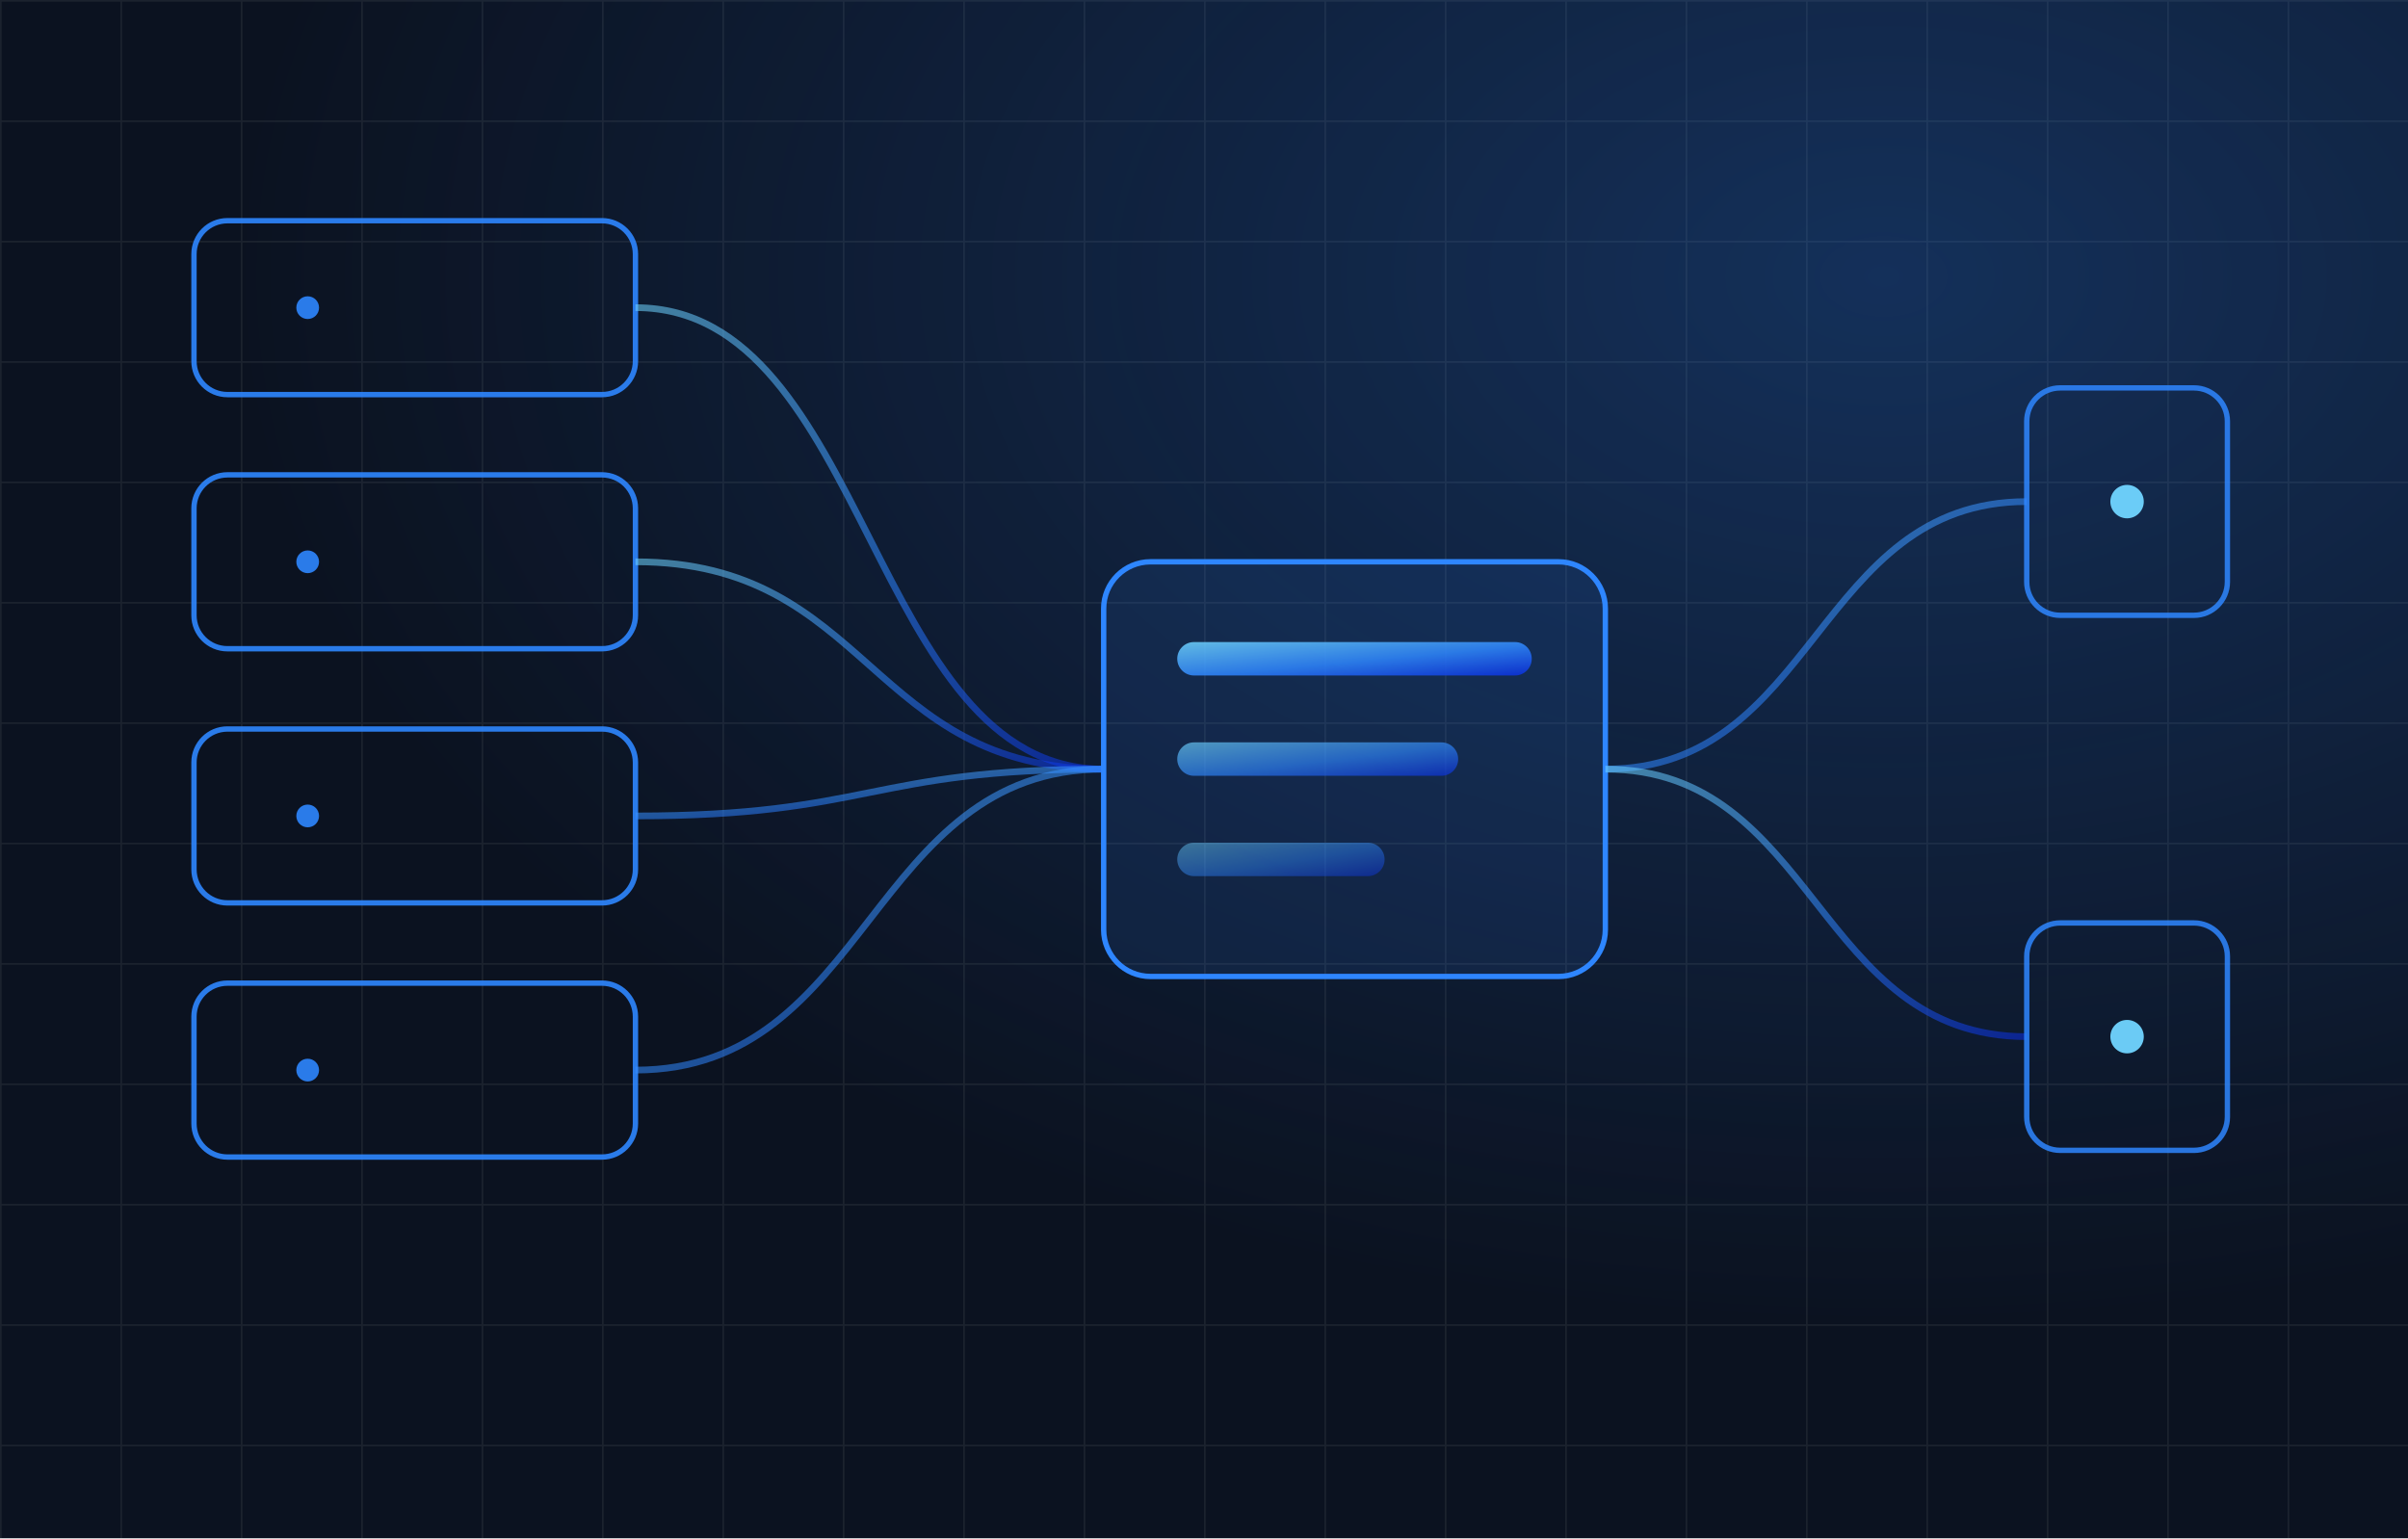
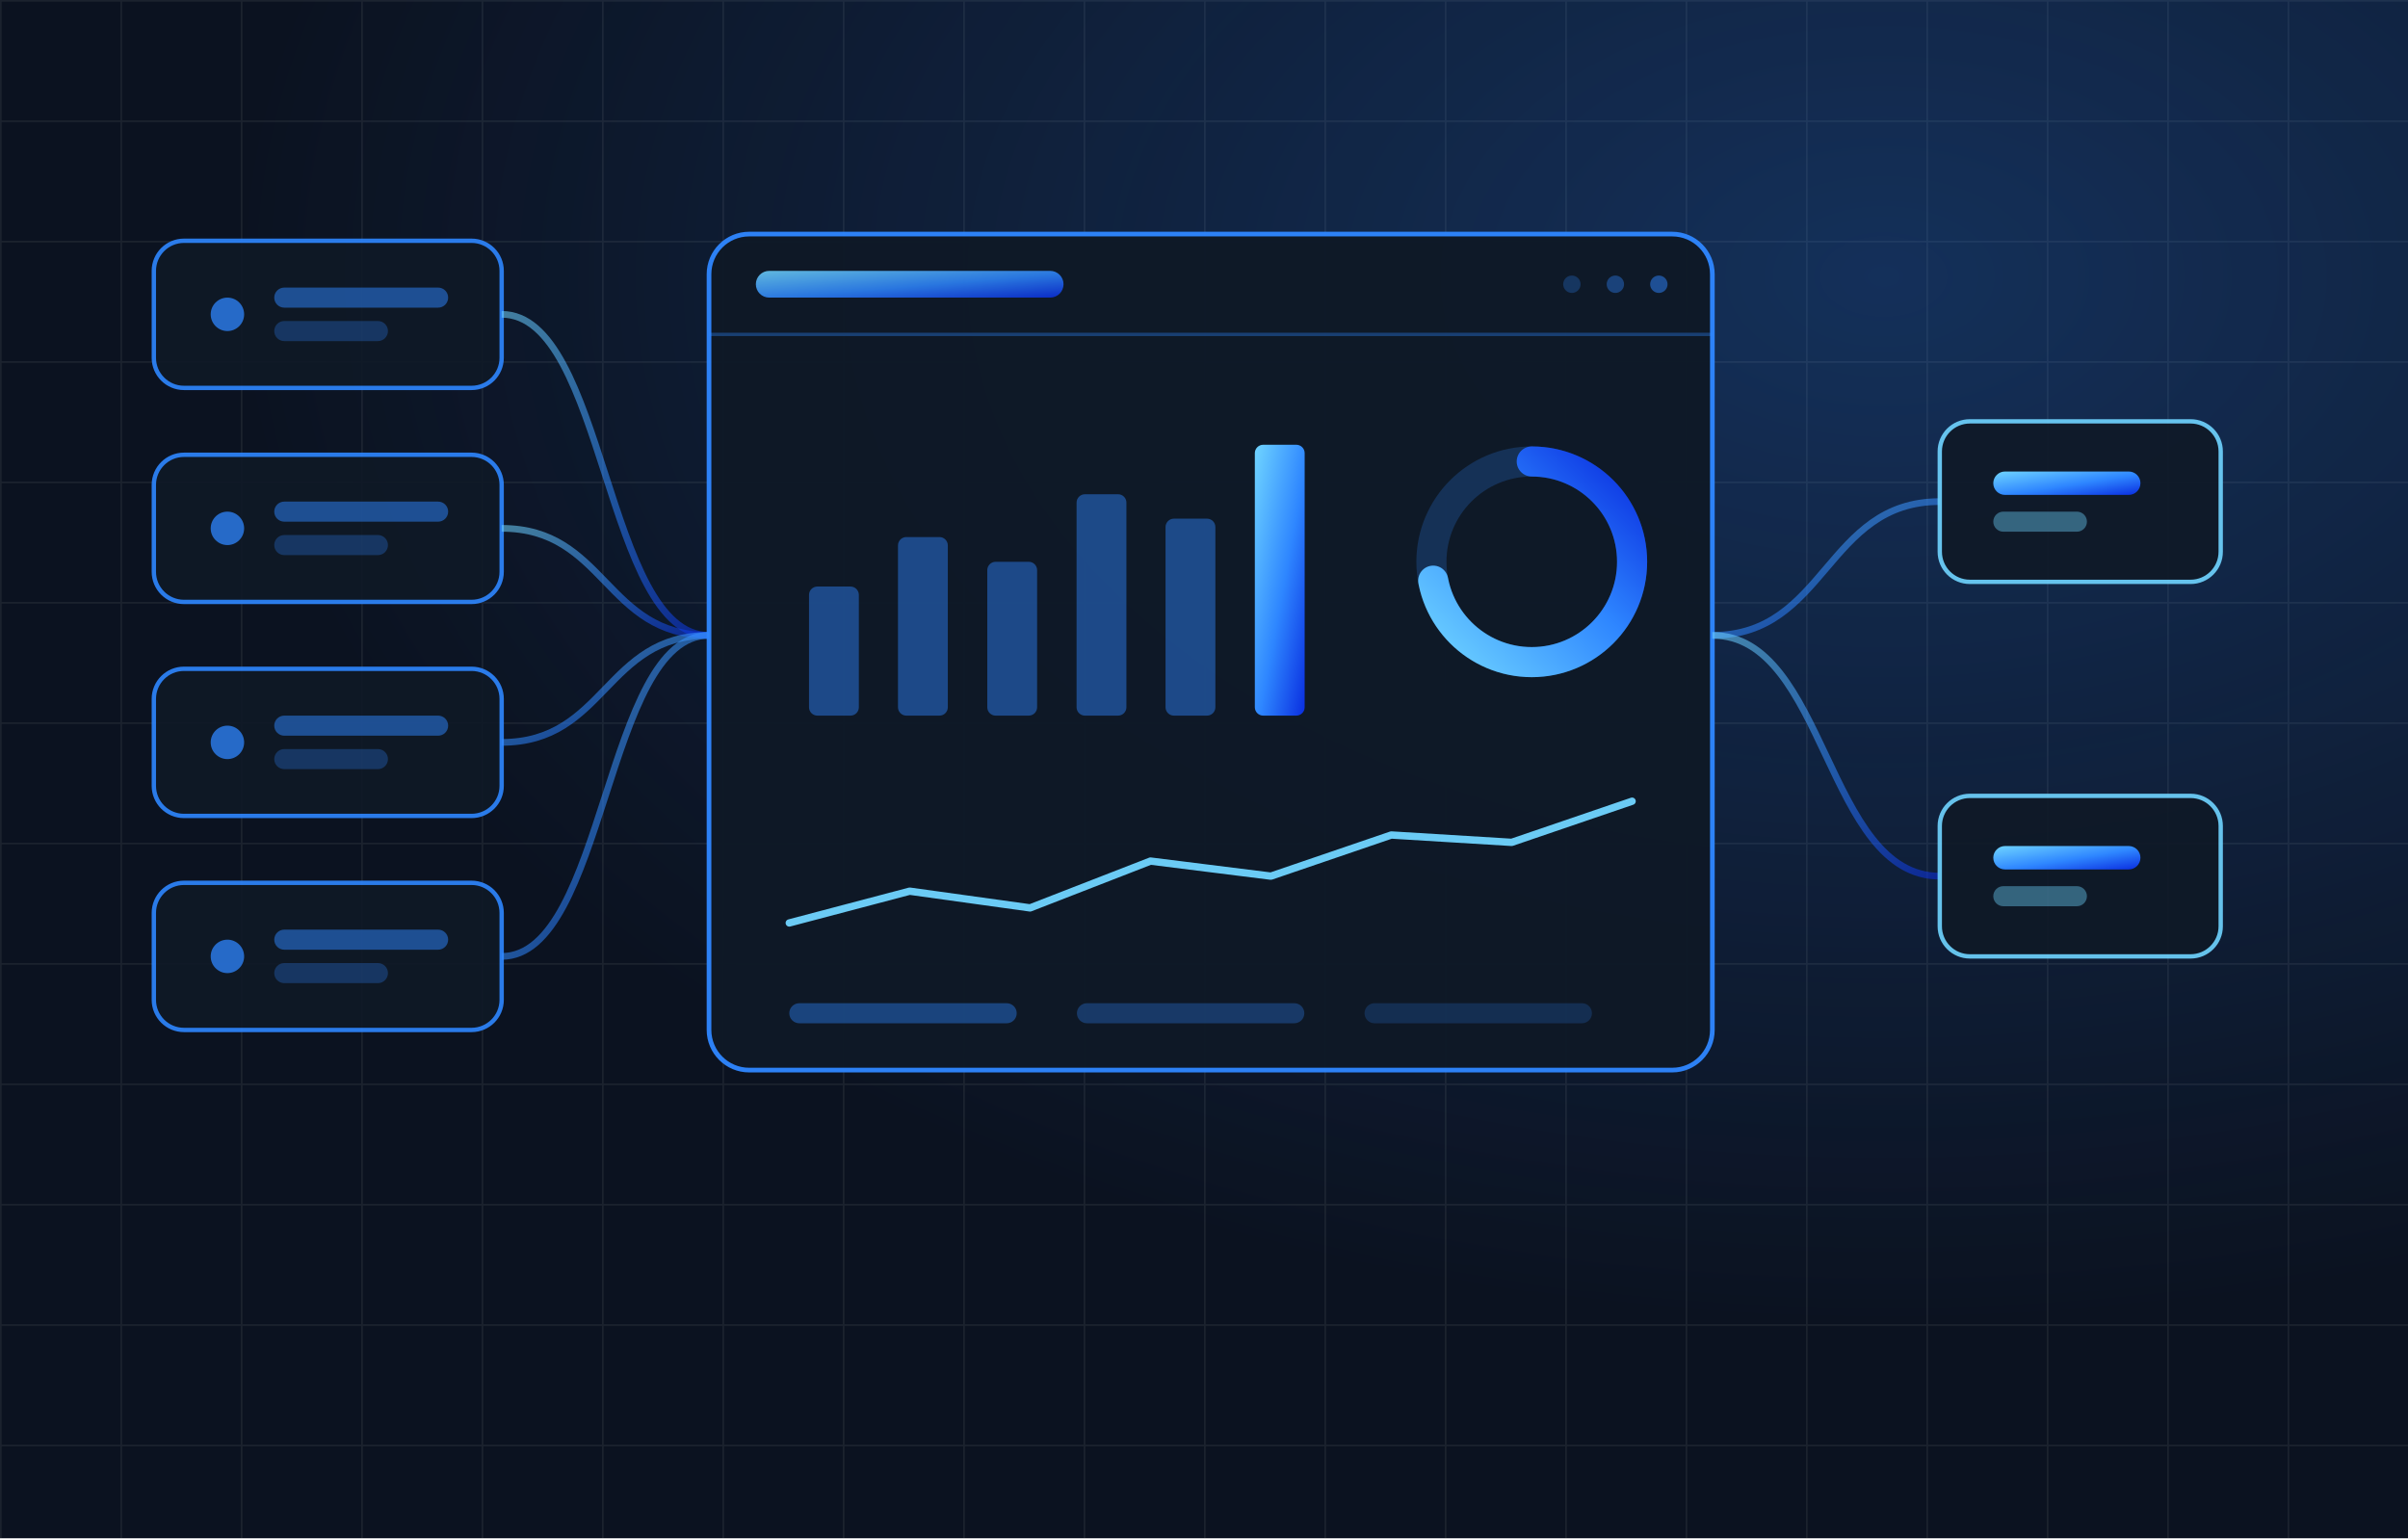
<svg xmlns="http://www.w3.org/2000/svg" viewBox="0 0 720 460" role="img" aria-label="Canais de venda separados convergindo em uma plataforma de dados única">
  <defs>
    <linearGradient id="g" x1="0" y1="0" x2="1" y2="1">
      <stop offset="0" stop-color="#6FD4FF" />
      <stop offset="0.55" stop-color="#2E86FF" />
      <stop offset="1" stop-color="#0A2EE0" />
    </linearGradient>
    <radialGradient id="brilho" cx="78%" cy="18%" r="68%">
      <stop offset="0" stop-color="#2E86FF" stop-opacity="0.26" />
      <stop offset="1" stop-color="#2E86FF" stop-opacity="0" />
    </radialGradient>
    <pattern id="grade" width="36" height="36" patternUnits="userSpaceOnUse">
      <path d="M36 0H0v36" fill="none" stroke="rgba(244,243,239,0.07)" stroke-width="1" />
    </pattern>
  </defs>
  <rect width="720" height="460" fill="#0B1220" />
  <rect width="720" height="460" fill="url(#grade)" />
  <rect width="720" height="460" fill="url(#brilho)" />
-   <rect x="58" y="66" width="132" height="52" rx="10" fill="none" stroke="#2E86FF" stroke-width="1.6" opacity="0.9" />
-   <circle cx="92" cy="92" r="3.4" fill="#2E86FF" opacity="0.9" />
-   <path d="M190 92 C260.0 92, 260.0 230, 330 230" stroke="url(#g)" stroke-width="2" fill="none" opacity="0.55" />
-   <rect x="58" y="142" width="132" height="52" rx="10" fill="none" stroke="#2E86FF" stroke-width="1.6" opacity="0.9" />
-   <circle cx="92" cy="168" r="3.4" fill="#2E86FF" opacity="0.9" />
-   <path d="M190 168 C260.0 168, 260.0 230, 330 230" stroke="url(#g)" stroke-width="2" fill="none" opacity="0.55" />
-   <rect x="58" y="218" width="132" height="52" rx="10" fill="none" stroke="#2E86FF" stroke-width="1.6" opacity="0.9" />
-   <circle cx="92" cy="244" r="3.4" fill="#2E86FF" opacity="0.9" />
-   <path d="M190 244 C260.0 244, 260.0 230, 330 230" stroke="url(#g)" stroke-width="2" fill="none" opacity="0.55" />
-   <rect x="58" y="294" width="132" height="52" rx="10" fill="none" stroke="#2E86FF" stroke-width="1.6" opacity="0.9" />
-   <circle cx="92" cy="320" r="3.4" fill="#2E86FF" opacity="0.9" />
-   <path d="M190 320 C260.0 320, 260.0 230, 330 230" stroke="url(#g)" stroke-width="2" fill="none" opacity="0.55" />
-   <rect x="330" y="168" width="150" height="124" rx="14" fill="none" stroke="#2E86FF" stroke-width="1.6" opacity="1.0" />
-   <rect x="330" y="168" width="150" height="124" rx="14" fill="#2E86FF" opacity="0.1" />
-   <rect x="352" y="192" width="106" height="10" rx="5" fill="url(#g)" opacity="0.85" />
-   <rect x="352" y="222" width="84" height="10" rx="5" fill="url(#g)" opacity="0.65" />
-   <rect x="352" y="252" width="62" height="10" rx="5" fill="url(#g)" opacity="0.45" />
-   <path d="M480 230 C543.0 230, 543.0 150, 606 150" stroke="url(#g)" stroke-width="2" fill="none" opacity="0.55" />
-   <path d="M480 230 C543.0 230, 543.0 310, 606 310" stroke="url(#g)" stroke-width="2" fill="none" opacity="0.55" />
-   <rect x="606" y="116" width="60" height="68" rx="10" fill="none" stroke="#2E86FF" stroke-width="1.6" opacity="0.85" />
-   <circle cx="636" cy="150" r="5" fill="#6FD4FF" opacity="0.95" />
-   <rect x="606" y="276" width="60" height="68" rx="10" fill="none" stroke="#2E86FF" stroke-width="1.6" opacity="0.85" />
-   <circle cx="636" cy="310" r="5" fill="#6FD4FF" opacity="0.95" />
+   <rect x="46" y="72" width="104" height="44" rx="9" fill="#0E1826" stroke="#2E86FF" stroke-width="1.3" opacity="0.9" />
+   <circle cx="68" cy="94" r="5" fill="#2E86FF" opacity="0.75" />
+   <rect x="82" y="86" width="52" height="6" rx="3" fill="#2E86FF" opacity="0.5" />
+   <rect x="82" y="96" width="34" height="6" rx="3" fill="#2E86FF" opacity="0.28" />
+   <path d="M150 94 C181.0 94, 181.0 190, 212 190" stroke="url(#g)" stroke-width="2" fill="none" opacity="0.55" />
+   <rect x="46" y="136" width="104" height="44" rx="9" fill="#0E1826" stroke="#2E86FF" stroke-width="1.3" opacity="0.9" />
+   <circle cx="68" cy="158" r="5" fill="#2E86FF" opacity="0.75" />
+   <rect x="82" y="150" width="52" height="6" rx="3" fill="#2E86FF" opacity="0.5" />
+   <rect x="82" y="160" width="34" height="6" rx="3" fill="#2E86FF" opacity="0.28" />
+   <path d="M150 158 C181.0 158, 181.0 190, 212 190" stroke="url(#g)" stroke-width="2" fill="none" opacity="0.55" />
+   <rect x="46" y="200" width="104" height="44" rx="9" fill="#0E1826" stroke="#2E86FF" stroke-width="1.3" opacity="0.9" />
+   <circle cx="68" cy="222" r="5" fill="#2E86FF" opacity="0.75" />
+   <rect x="82" y="214" width="52" height="6" rx="3" fill="#2E86FF" opacity="0.5" />
+   <rect x="82" y="224" width="34" height="6" rx="3" fill="#2E86FF" opacity="0.28" />
+   <path d="M150 222 C181.0 222, 181.0 190, 212 190" stroke="url(#g)" stroke-width="2" fill="none" opacity="0.55" />
+   <rect x="46" y="264" width="104" height="44" rx="9" fill="#0E1826" stroke="#2E86FF" stroke-width="1.3" opacity="0.9" />
+   <circle cx="68" cy="286" r="5" fill="#2E86FF" opacity="0.75" />
+   <rect x="82" y="278" width="52" height="6" rx="3" fill="#2E86FF" opacity="0.5" />
+   <rect x="82" y="288" width="34" height="6" rx="3" fill="#2E86FF" opacity="0.28" />
+   <path d="M150 286 C181.0 286, 181.0 190, 212 190" stroke="url(#g)" stroke-width="2" fill="none" opacity="0.55" />
+   <rect x="212" y="70" width="300" height="250" rx="12" fill="#0E1826" stroke="#2E86FF" stroke-width="1.4" opacity="0.95" />
+   <path d="M212 100 h300" stroke="#2E86FF" stroke-width="1" opacity="0.35" />
+   <rect x="226" y="81" width="92" height="8" rx="4" fill="url(#g)" opacity="0.85" />
+   <circle cx="496" cy="85" r="2.6" fill="#2E86FF" opacity="0.5" />
+   <circle cx="483" cy="85" r="2.6" fill="#2E86FF" opacity="0.38" />
+   <circle cx="470" cy="85" r="2.6" fill="#2E86FF" opacity="0.26" />
+   <rect x="241.9" y="175.4" width="14.9" height="38.6" rx="2.5" fill="#2E86FF" opacity="0.45" />
+   <rect x="268.5" y="160.6" width="14.9" height="53.4" rx="2.5" fill="#2E86FF" opacity="0.45" />
+   <rect x="295.2" y="168.0" width="14.9" height="46.0" rx="2.5" fill="#2E86FF" opacity="0.45" />
+   <rect x="321.9" y="147.8" width="14.9" height="66.2" rx="2.5" fill="#2E86FF" opacity="0.45" />
+   <rect x="348.5" y="155.1" width="14.9" height="58.9" rx="2.5" fill="#2E86FF" opacity="0.45" />
+   <rect x="375.2" y="133.0" width="14.9" height="81.0" rx="2.5" fill="url(#g)" opacity="1" />
+   <circle cx="458" cy="168" r="30" fill="none" stroke="#2E86FF" stroke-width="9" opacity="0.22" />
+   <circle cx="458" cy="168" r="30" fill="none" stroke="url(#g)" stroke-width="9" stroke-linecap="round" stroke-dasharray="135.7 188.5" transform="rotate(-90 458 168)" />
+   <path d="M236.0 276.0 L272.0 266.5 L308.0 271.5 L344.0 257.5 L380.0 262.0 L416.0 249.7 L452.0 251.9 L488.0 239.6" fill="none" stroke="#6FD4FF" stroke-width="2.2" stroke-linecap="round" stroke-linejoin="round" opacity="0.95" />
+   <rect x="236" y="300" width="68" height="6" rx="3" fill="#2E86FF" opacity="0.4" />
+   <rect x="322" y="300" width="68" height="6" rx="3" fill="#2E86FF" opacity="0.3" />
+   <rect x="408" y="300" width="68" height="6" rx="3" fill="#2E86FF" opacity="0.2" />
+   <path d="M512 190 C546.0 190, 546.0 150, 580 150" stroke="url(#g)" stroke-width="2" fill="none" opacity="0.55" />
+   <rect x="580" y="126" width="84" height="48" rx="9" fill="#0E1826" stroke="#6FD4FF" stroke-width="1.3" opacity="0.9" />
+   <rect x="596" y="141" width="44" height="7" rx="3.5" fill="url(#g)" />
+   <rect x="596" y="153" width="28" height="6" rx="3" fill="#6FD4FF" opacity="0.4" />
+   <path d="M512 190 C546.0 190, 546.0 262, 580 262" stroke="url(#g)" stroke-width="2" fill="none" opacity="0.55" />
+   <rect x="580" y="238" width="84" height="48" rx="9" fill="#0E1826" stroke="#6FD4FF" stroke-width="1.3" opacity="0.9" />
+   <rect x="596" y="253" width="44" height="7" rx="3.5" fill="url(#g)" />
+   <rect x="596" y="265" width="28" height="6" rx="3" fill="#6FD4FF" opacity="0.4" />
</svg>
